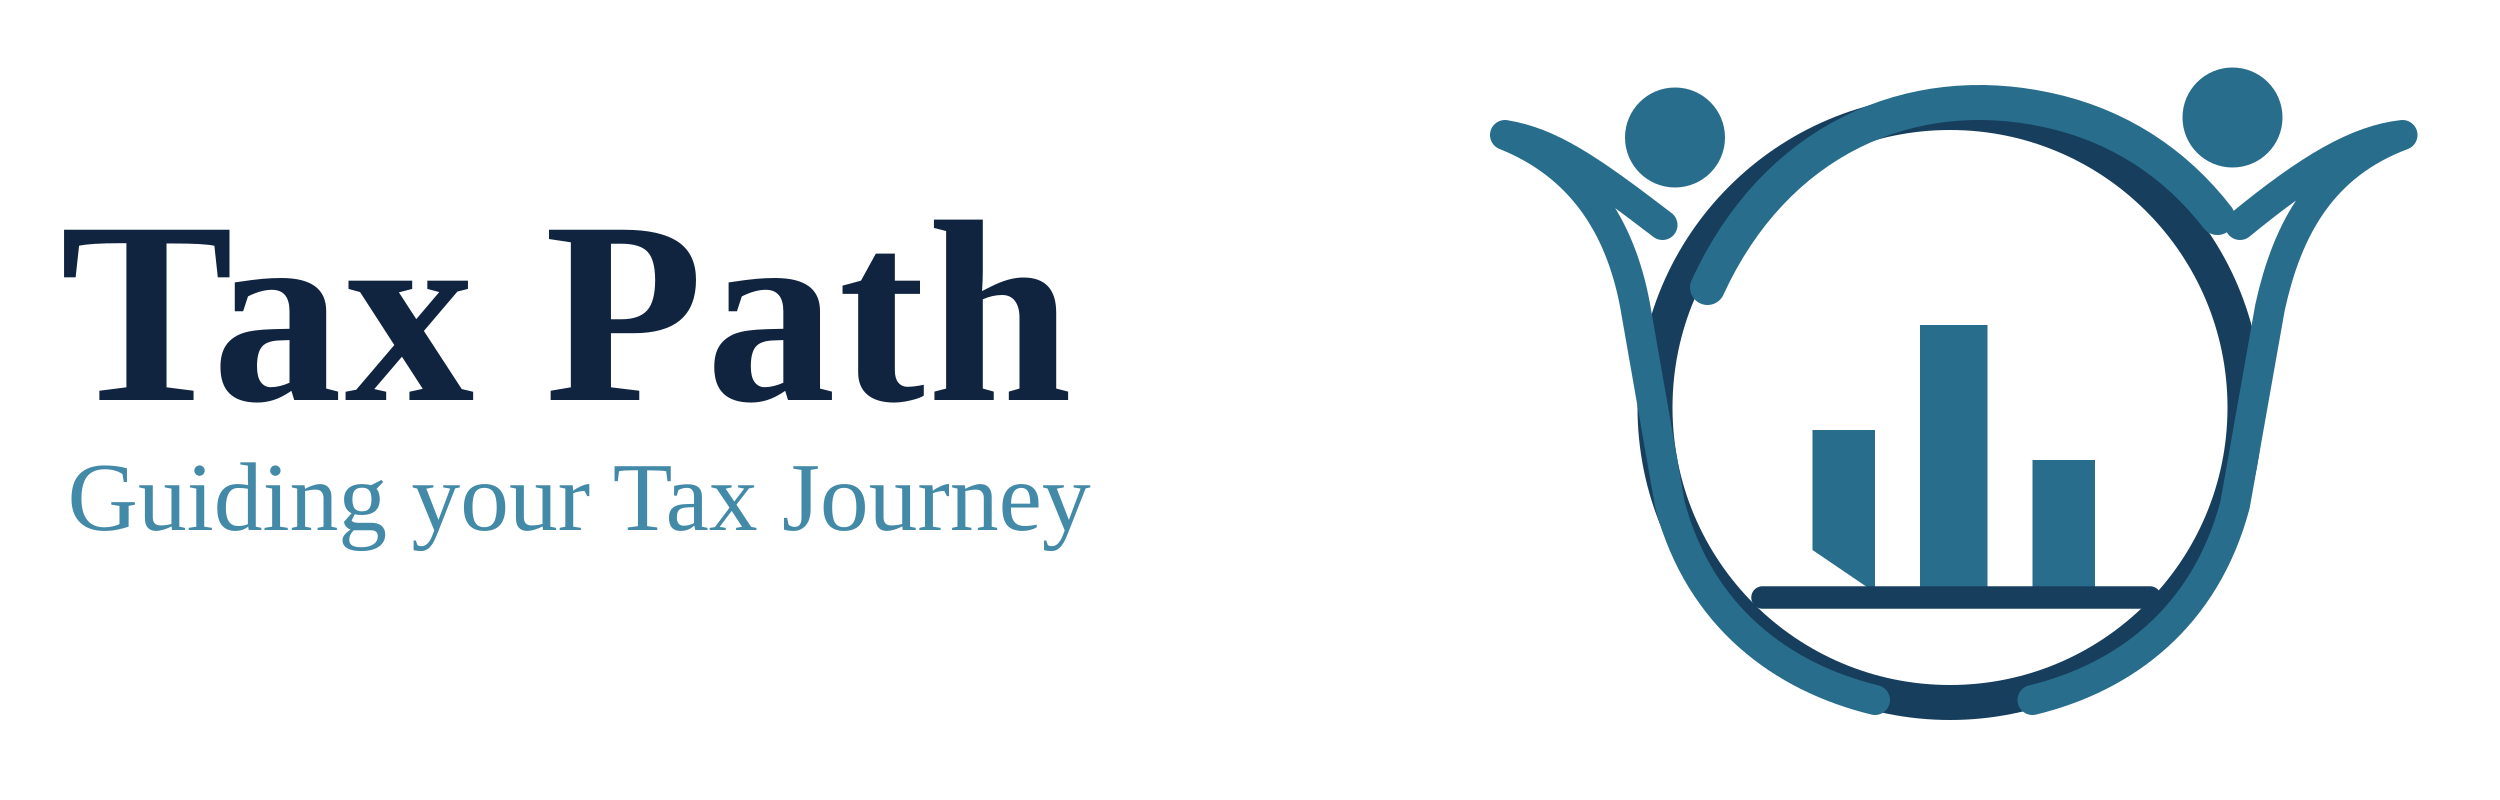
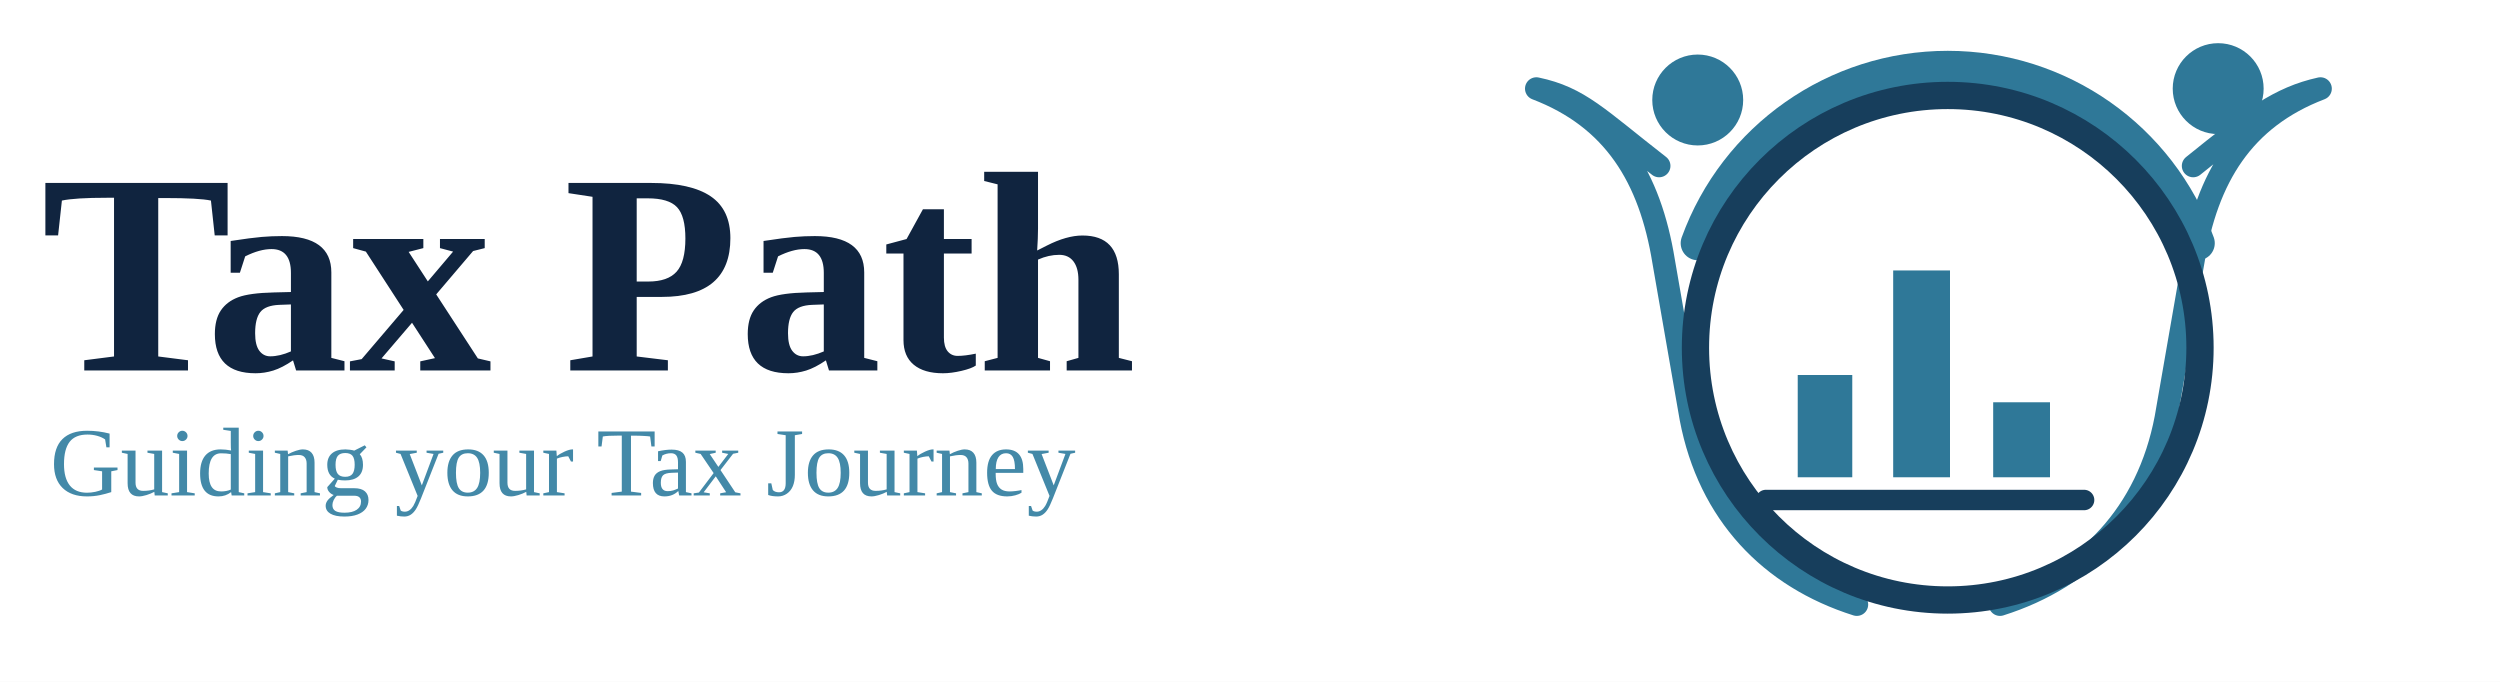
- <svg xmlns="http://www.w3.org/2000/svg" viewBox="0 0 1000 320" role="img" aria-labelledby="title desc">
-   <rect width="1000" height="320" fill="#ffffff" />
+ <svg xmlns="http://www.w3.org/2000/svg" viewBox="0 0 1100 300" role="img" aria-labelledby="title desc">
+   <rect width="1100" height="300" fill="#fff" />
  <g fill="#10243f" font-family="Georgia, 'Times New Roman', serif" font-weight="700">
-     <text x="24" y="160" font-size="104" letter-spacing="1">Tax Path</text>
+     <text x="18" y="163" font-size="126" letter-spacing="0">Tax Path</text>
  </g>
-   <text x="27" y="212" fill="#4389a8" font-family="Georgia, 'Times New Roman', serif" font-size="39">Guiding your Tax Journey</text>
-   <g transform="translate(615 12)" stroke="#286d8c" stroke-linecap="round" stroke-linejoin="round">
-     <circle cx="165" cy="151" r="118" fill="none" stroke="#173e5c" stroke-width="14" />
-     <path d="M50 78 C20 55 5 45 -13 42 C17 54 33 78 39 110 L53 190 C65 235 98 259 135 268" fill="none" stroke-width="12" />
-     <circle cx="55" cy="43" r="20" fill="#286d8c" stroke="none" />
-     <path d="M281 78 C309 55 328 44 346 42 C314 54 300 79 293 111 L279 190 C267 235 235 259 198 268" fill="none" stroke-width="12" />
-     <circle cx="278" cy="35" r="20" fill="#286d8c" stroke="none" />
-     <path d="M68 103 C95 44 149 20 204 32 C232 38 255 53 272 75" fill="none" stroke="#286d8c" stroke-width="14" />
-     <path d="M110 208 V160 H135 V225 M153 225 V118 H180 V225 M198 225 V172 H223 V225" fill="#286d8c" stroke="none" />
-     <path d="M90 227 H245" stroke="#173e5c" stroke-width="9" />
+   <text x="22" y="218" fill="#4389a8" font-family="Georgia, 'Times New Roman', serif" font-size="43">Guiding your Tax Journey</text>
+   <g transform="translate(700 8)" stroke-linecap="round" stroke-linejoin="round">
+     <path d="M30 65 C3 44 -5 35 -24 31 C10 44 26 70 32 107 L44 176 C52 218 79 246 117 258" fill="none" stroke="#2f7898" stroke-width="10" />
+     <circle cx="47" cy="36" r="20" fill="#2f7898" />
+     <path d="M265 65 C291 44 303 35 321 31 C287 44 271 70 265 107 L253 176 C245 218 218 246 180 258" fill="none" stroke="#2f7898" stroke-width="10" />
+     <circle cx="276" cy="31" r="20" fill="#2f7898" />
+     <path d="M47 99 A117 117 0 0 1 267 99" fill="none" stroke="#2f7898" stroke-width="15" />
+     <circle cx="157" cy="145" r="111" fill="none" stroke="#173e5c" stroke-width="12" />
+     <path d="M91 202 V157 H115 V202 Z M133 202 V111 H158 V202 Z M177 202 V169 H202 V202 Z" fill="#2f7898" />
+     <path d="M77 212 H217" stroke="#173e5c" stroke-width="9" />
  </g>
</svg>
